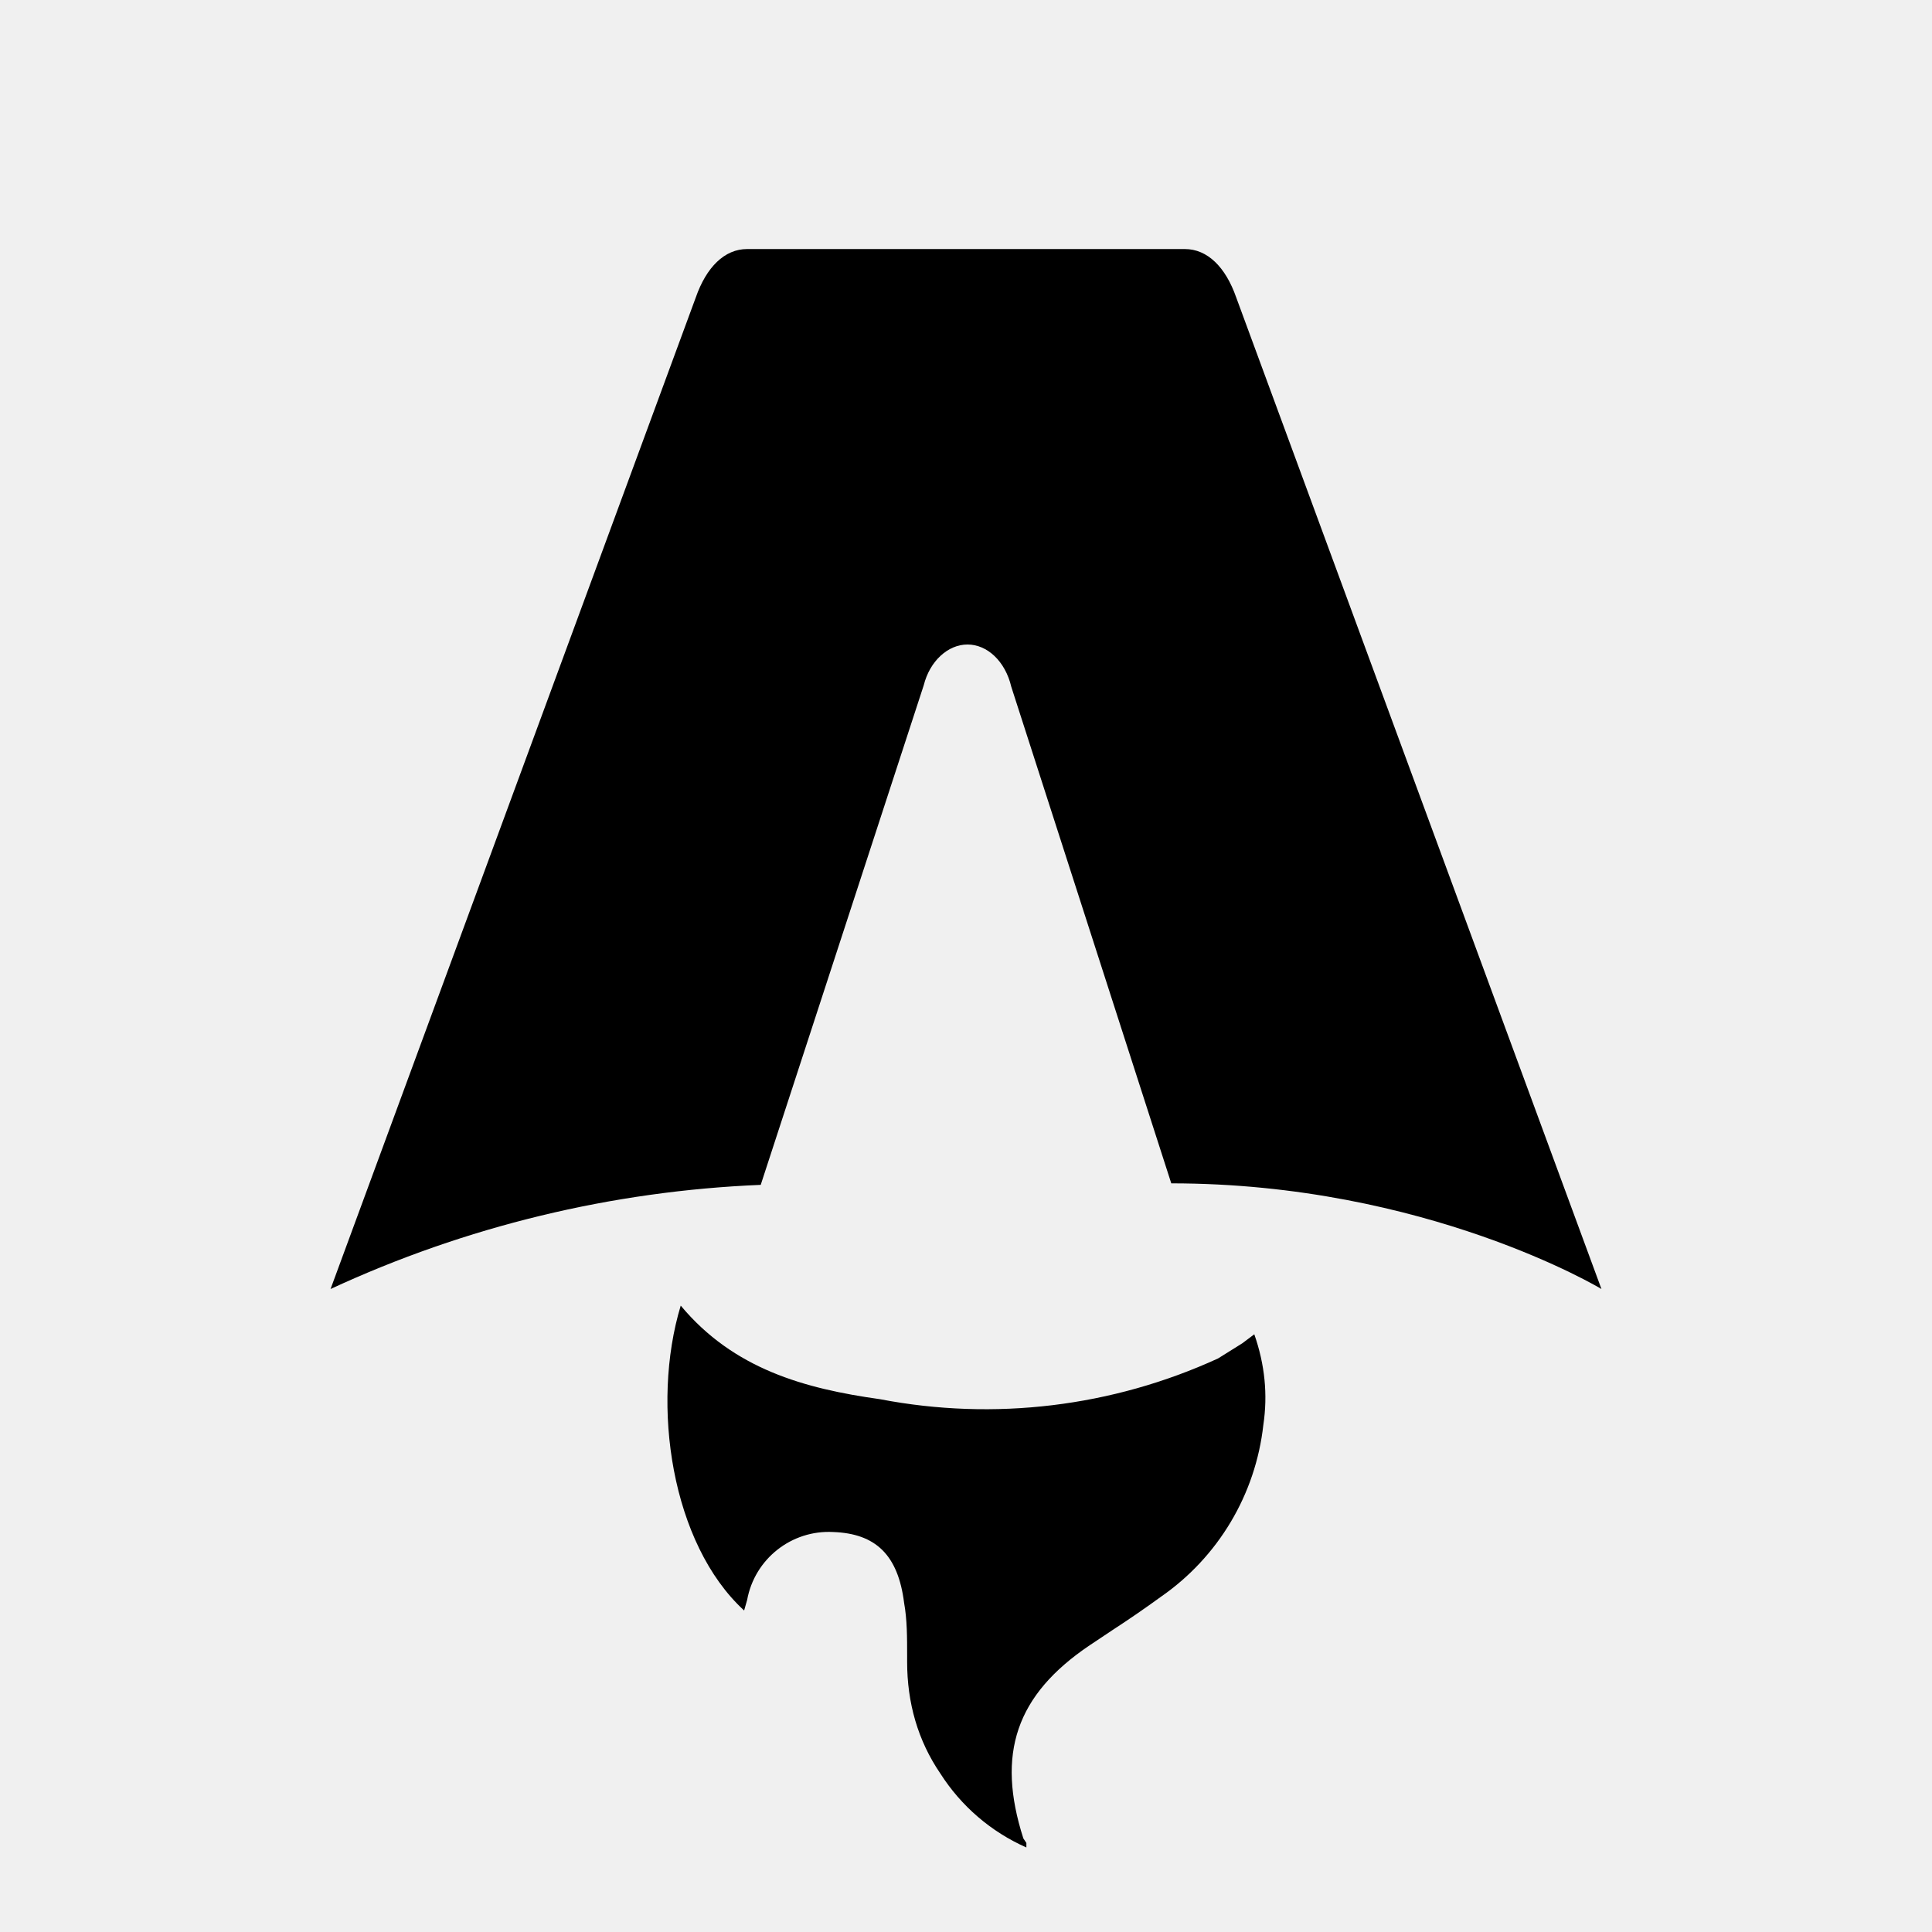
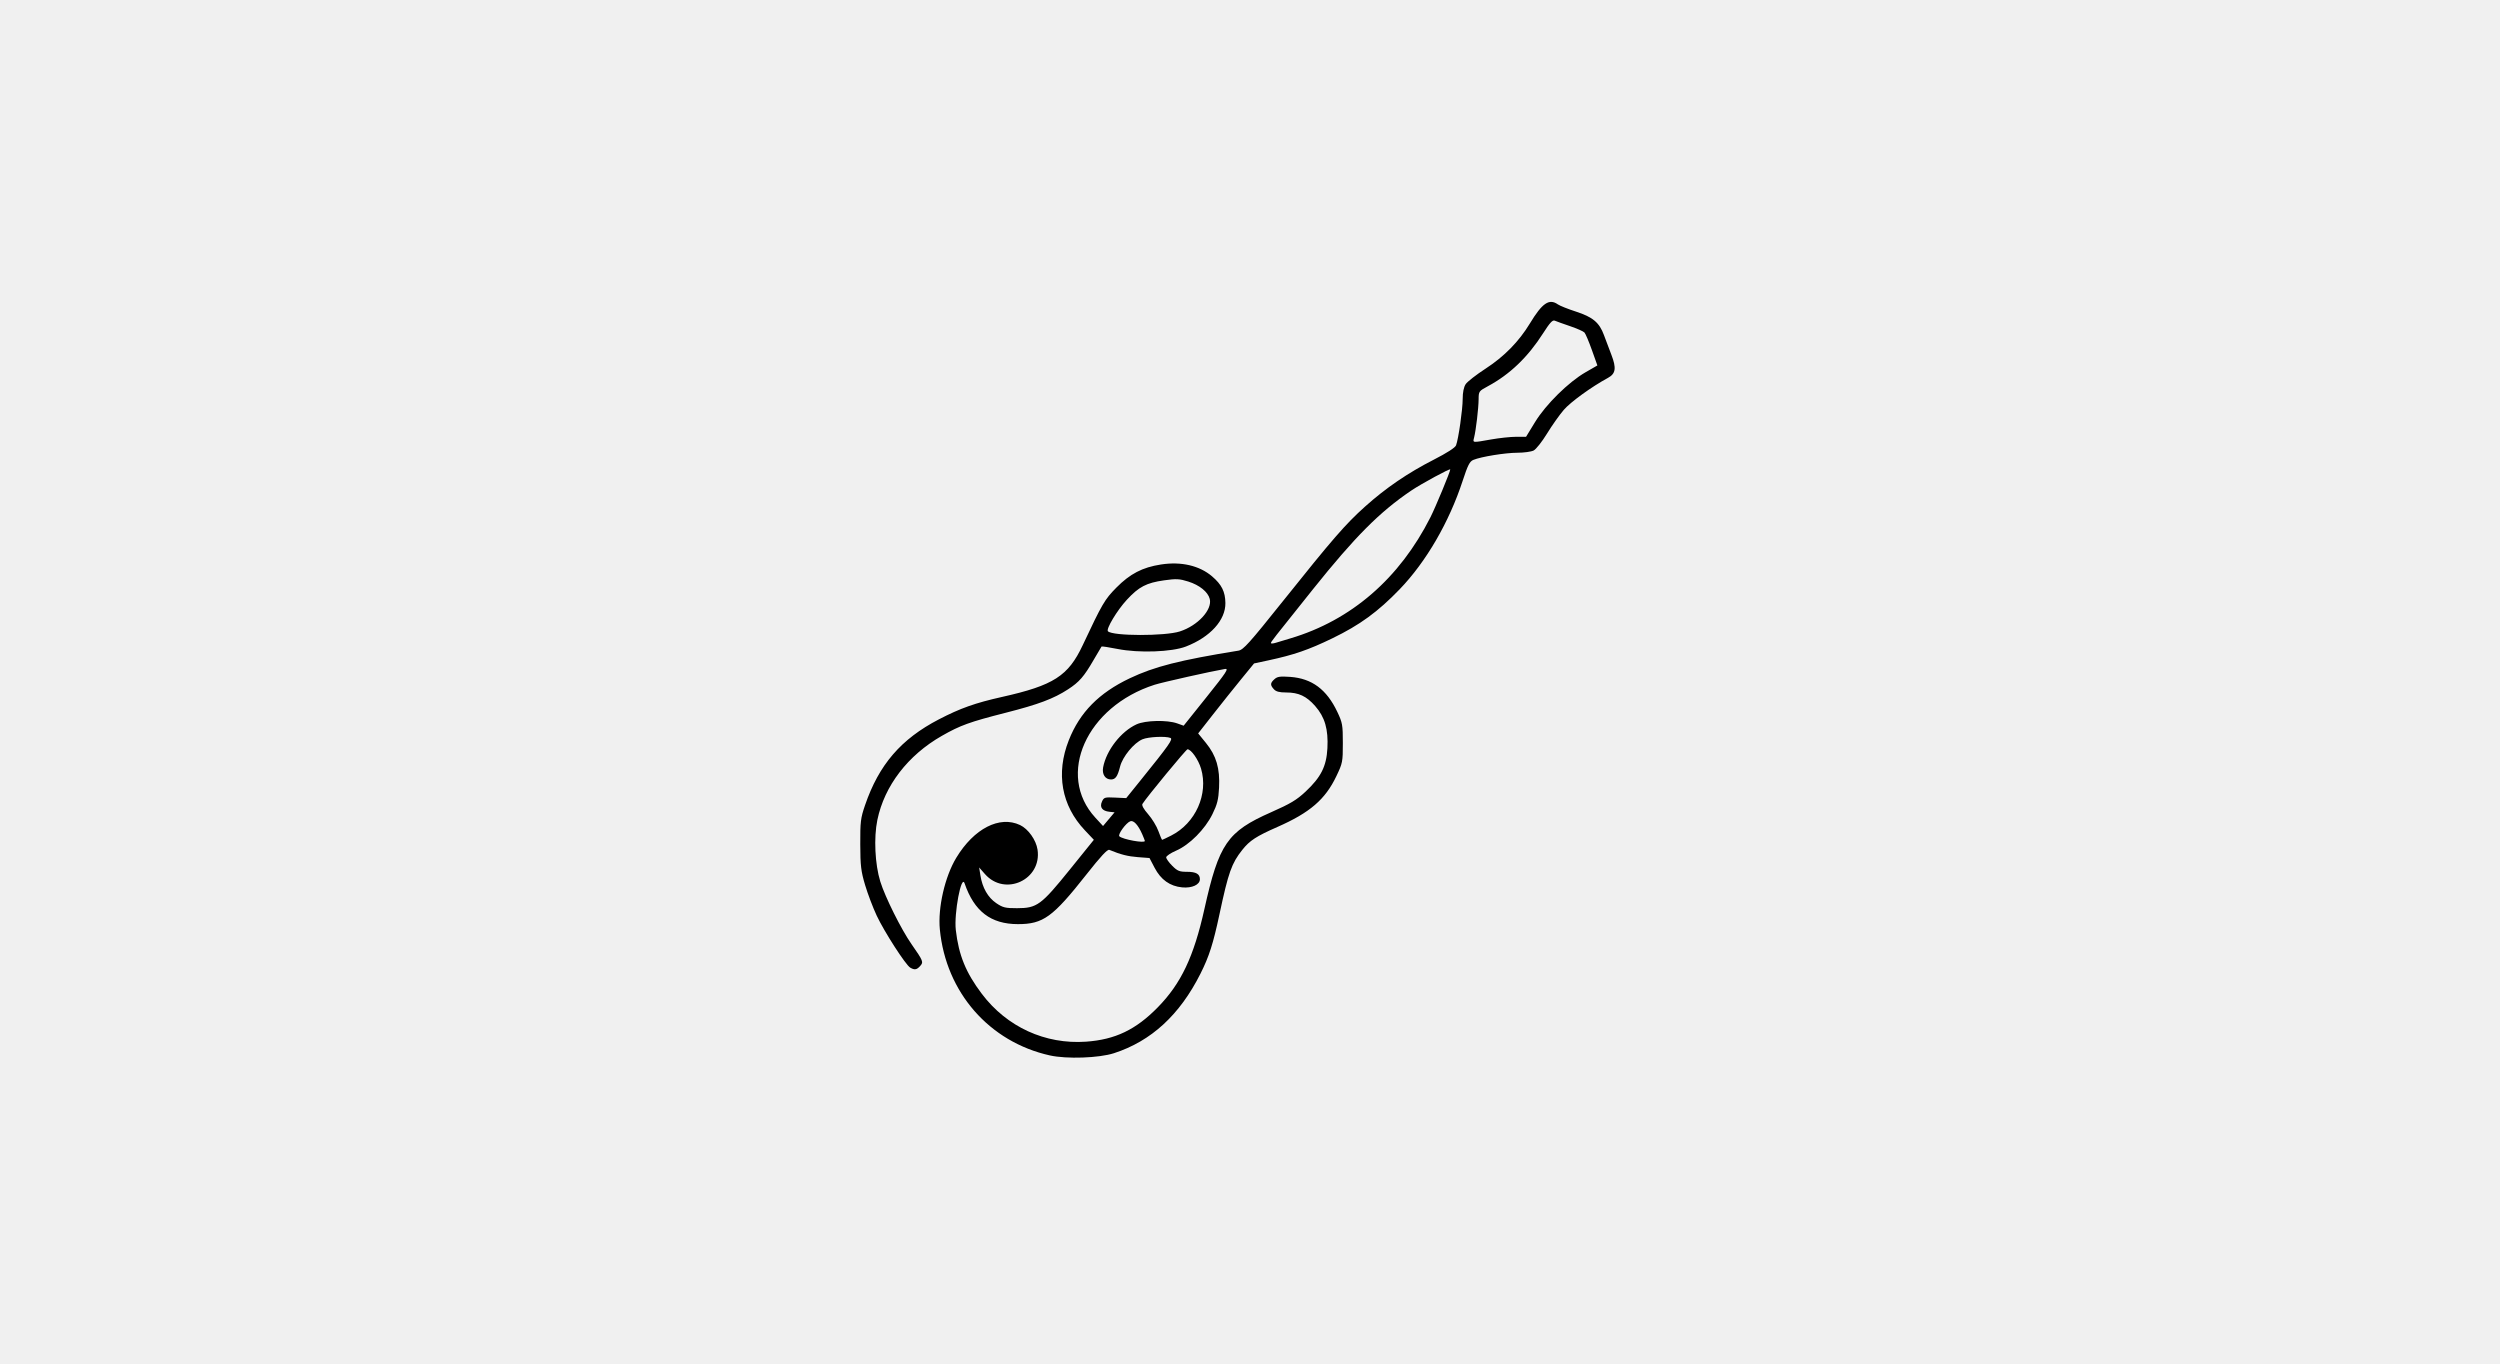
- <svg xmlns="http://www.w3.org/2000/svg" fill="none" viewBox="0 0 128 128">
-   <path d="M50.4 78.5a75.1 75.1 0 0 0-28.5 6.9l24.2-65.7c.7-2 1.9-3.2 3.4-3.2h29c1.5 0 2.7 1.2 3.4 3.2l24.2 65.7s-11.6-7-28.5-7L67 45.5c-.4-1.7-1.6-2.8-2.9-2.8-1.3 0-2.5 1.1-2.9 2.7L50.4 78.5Zm-1.1 28.2Zm-4.2-20.2c-2 6.6-.6 15.8 4.2 20.2a17.5 17.5 0 0 1 .2-.7 5.5 5.5 0 0 1 5.7-4.5c2.8.1 4.3 1.5 4.7 4.7.2 1.1.2 2.3.2 3.5v.4c0 2.7.7 5.2 2.2 7.4a13 13 0 0 0 5.7 4.9v-.3l-.2-.3c-1.8-5.6-.5-9.5 4.4-12.8l1.5-1a73 73 0 0 0 3.2-2.2 16 16 0 0 0 6.8-11.4c.3-2 .1-4-.6-6l-.8.6-1.6 1a37 37 0 0 1-22.4 2.7c-5-.7-9.7-2-13.2-6.2Z" />
-   <style>
-         path { fill: #000; }
-         @media (prefers-color-scheme: dark) {
-             path { fill: #FFF; }
-         }
-     </style>
+ <svg xmlns="http://www.w3.org/2000/svg" version="1.1" id="svg1" width="1408" height="768" viewBox="0 0 1408 768">
+   <defs id="defs1" />
+   <g id="g1">
+     <path style="fill:#000000" d="m 591.287,594.416 c -34.138,-7.604 -58.547,-35.553 -61.968,-70.957 -1.18,-12.213 2.836,-29.744 9.243,-40.339 9.977,-16.5 24.422,-23.916 35.94,-18.451 4.604,2.185 9.023,8.401 9.838,13.838 2.536,16.913 -18.34,26.611 -29.622,13.761 l -3.257,-3.71 0.706,4.471 c 1.097,6.947 4.23,12.439 8.907,15.612 3.712,2.519 5.105,2.858 11.713,2.852 11.244,-0.011 13.547,-1.695 29.729,-21.741 l 13.541,-16.774 -5.033,-5.322 c -13.216,-13.974 -16.452,-32.089 -9.071,-50.769 6.2,-15.69 16.971,-26.632 34.334,-34.878 13.892,-6.598 28.127,-10.218 61.191,-15.562 2.773,-0.448 6.041,-4.081 24.943,-27.732 28.221,-35.309 35.327,-43.494 46.351,-53.387 11.693,-10.494 24.062,-18.934 38.783,-26.464 7.449,-3.81 12.012,-6.755 12.499,-8.067 1.372,-3.693 3.724,-20.148 3.728,-26.082 0,-3.726 0.602,-6.697 1.683,-8.347 0.923,-1.409 6.003,-5.368 11.287,-8.797 10.425,-6.765 18.732,-15.25 24.899,-25.43 6.967,-11.502 10.837,-14.14 15.723,-10.717 1.118,0.783 5.717,2.616 10.22,4.074 9.468,3.065 13.182,6.187 15.757,13.243 0.955,2.618 2.836,7.599 4.179,11.07 2.906,7.509 2.446,10.638 -1.914,13.006 -9.286,5.044 -21.038,13.554 -24.888,18.023 -2.413,2.801 -6.666,8.816 -9.453,13.366 -2.787,4.55 -6.174,8.834 -7.528,9.519 -1.354,0.685 -5.459,1.252 -9.123,1.26 -6.883,0.015 -20.448,2.217 -24.838,4.031 -2.056,0.85 -3.122,2.934 -6,11.739 -7.628,23.33 -20.582,45.64 -35.482,61.106 -12.245,12.71 -22.45,20.145 -37.955,27.656 -13.352,6.467 -21.584,9.305 -35.938,12.388 l -8.125,1.745 -7.297,8.925 c -4.013,4.909 -11.096,13.775 -15.739,19.703 l -8.442,10.778 4.396,5.397 c 5.829,7.157 7.934,14.353 7.372,25.202 -0.346,6.685 -1.019,9.367 -3.735,14.882 -4.205,8.541 -12.912,17.286 -20.47,20.559 -3.054,1.322 -5.56,3.012 -5.569,3.754 -0.009,0.743 1.513,2.88 3.383,4.75 2.942,2.942 4.061,3.4 8.3,3.4 5.156,0 7.3,1.227 7.3,4.177 0,3.083 -4.45,5.13 -9.992,4.598 -6.882,-0.661 -11.989,-4.297 -15.526,-11.052 l -2.87,-5.482 -6.556,-0.502 c -5.676,-0.435 -9.688,-1.457 -16.056,-4.089 -1.07,-0.443 -4.789,3.552 -12.986,13.949 -18.896,23.969 -24.289,27.871 -38.514,27.871 -15.225,0 -24.614,-7.183 -30.029,-22.97 -1.822,-5.313 -6.022,16.979 -4.948,26.263 1.646,14.227 5.64,24.023 14.67,35.981 14.066,18.627 35.694,28.549 58.695,26.926 16.417,-1.158 28.047,-6.733 40.418,-19.374 13.098,-13.383 20.261,-28.488 26.225,-55.296 8.183,-36.784 12.901,-43.643 37.505,-54.515 10.912,-4.822 14.431,-6.924 19.447,-11.617 8.713,-8.151 11.792,-14.256 12.327,-24.447 0.563,-10.724 -1.422,-17.564 -6.905,-23.793 -4.918,-5.587 -9.298,-7.628 -16.371,-7.628 -3.79,0 -5.677,-0.502 -6.878,-1.829 -2.15,-2.375 -2.087,-3.471 0.324,-5.652 1.63,-1.475 3.19,-1.704 8.85,-1.299 12.247,0.876 20.558,7.049 26.569,19.733 2.885,6.089 3.103,7.318 3.103,17.547 0,10.591 -0.135,11.284 -3.643,18.629 -6.274,13.138 -14.891,20.56 -33.251,28.64 -11.866,5.223 -15.531,7.607 -19.67,12.799 -6.075,7.62 -7.867,12.653 -12.888,36.207 -3.571,16.75 -5.858,23.91 -10.739,33.613 -11.68,23.221 -27.678,37.935 -48.67,44.762 -8.447,2.747 -26.627,3.383 -36.138,1.265 z m 53.5,-120.794 c 0,-0.208 -0.663,-1.895 -1.472,-3.75 -2.296,-5.259 -4.879,-8.058 -6.766,-7.334 -2.403,0.922 -7.148,7.48 -6.127,8.468 1.814,1.754 14.365,4.04 14.365,2.616 z m 14.823,-3.033 c 13.738,-6.962 21.04,-23.301 16.831,-37.662 -1.486,-5.07 -5.582,-10.928 -7.641,-10.928 -0.769,0 -23.075,27.051 -25.37,30.767 -0.497,0.805 0.67,2.918 3.203,5.795 2.192,2.49 4.787,6.757 5.767,9.483 0.98,2.725 1.933,4.955 2.117,4.955 0.185,0 2.476,-1.085 5.093,-2.41 z m -34.778,-13.397 c -4.096,-0.435 -5.649,-2.573 -4.193,-5.77 1.072,-2.353 1.556,-2.499 7.397,-2.22 l 6.25,0.298 8,-9.911 c 16.217,-20.091 18.519,-23.367 16.869,-24 -2.811,-1.079 -12.392,-0.606 -15.696,0.775 -4.835,2.02 -11.226,9.804 -12.631,15.382 -1.392,5.527 -2.605,7.255 -5.094,7.255 -3.273,0 -5.183,-2.937 -4.451,-6.842 1.8,-9.594 10.098,-20.255 18.865,-24.235 4.948,-2.247 17.197,-2.528 22.811,-0.523 l 3.674,1.312 12.959,-16.195 c 11.176,-13.966 12.597,-16.134 10.326,-15.754 -7.428,1.245 -35.282,7.487 -39.633,8.882 -38.475,12.333 -55.598,50.764 -33.366,74.884 l 4.313,4.679 3.248,-3.855 3.248,-3.855 z m 101.954,-97.667 c 34.238,-10.19 61.43,-33.719 78.851,-68.23 2.917,-5.779 11.149,-25.645 11.149,-26.907 0,-0.764 -16.341,8.091 -22,11.923 -17.796,12.048 -31.625,25.939 -55.434,55.688 -22.814,28.505 -23.556,29.455 -23.561,30.18 -0.003,0.374 1.233,0.298 2.745,-0.169 1.512,-0.467 5.225,-1.586 8.25,-2.486 z M 839.787,247.5 c 4.675,-0.824 11.018,-1.498 14.095,-1.499 l 5.595,-0.001 5.047,-8.258 c 6.083,-9.954 18.828,-22.53 28.459,-28.082 l 6.663,-3.841 -3.086,-8.659 c -1.697,-4.763 -3.578,-9.205 -4.18,-9.871 -0.602,-0.667 -4.244,-2.281 -8.094,-3.588 -3.85,-1.306 -7.727,-2.698 -8.615,-3.093 -1.243,-0.552 -2.762,1.081 -6.593,7.088 -8.542,13.393 -18.706,23.148 -31.042,29.795 -5.149,2.774 -5.251,2.917 -5.281,7.42 -0.033,4.96 -1.498,17.368 -2.542,21.524 -0.758,3.019 -1.218,2.968 9.573,1.067 z M 512.649,544.982 c -2.564,-1.497 -14.632,-20.216 -18.886,-29.292 -2.114,-4.511 -5.05,-12.249 -6.525,-17.196 -2.335,-7.831 -2.689,-10.806 -2.735,-22.994 -0.048,-12.722 0.197,-14.73 2.686,-22 7.81,-22.817 20.243,-37.271 41.598,-48.361 12.028,-6.246 20.506,-9.257 35.54,-12.622 29.059,-6.504 37.294,-11.781 45.446,-29.122 11.029,-23.463 12.392,-25.794 18.983,-32.46 7.688,-7.776 14.662,-11.395 25.071,-13.01 11.451,-1.777 21.723,0.612 28.845,6.708 5.394,4.617 7.38,8.597 7.472,14.973 0.14,9.651 -8.546,19.224 -22.254,24.526 -7.981,3.087 -26.482,3.743 -38.473,1.364 -4.801,-0.953 -8.866,-1.567 -9.032,-1.365 -0.167,0.202 -2.169,3.594 -4.448,7.538 -5.424,9.383 -8.09,12.446 -14.416,16.561 -8.147,5.299 -16.627,8.485 -35.14,13.201 -20.264,5.162 -25.52,7.063 -35.929,13.001 -19.14,10.918 -32.338,28.123 -36.322,47.349 -2.072,9.998 -1.356,24.99 1.656,34.718 2.697,8.709 11.793,26.953 17.57,35.24 6.654,9.546 6.876,10.111 4.856,12.344 -1.924,2.126 -3.129,2.321 -5.563,0.899 z M 664.493,355.622 c 10.094,-3.245 18.364,-12.225 16.842,-18.288 -0.995,-3.962 -5.745,-7.808 -12.124,-9.814 -4.948,-1.556 -6.733,-1.646 -13.55,-0.682 -10.003,1.415 -14.22,3.609 -20.992,10.923 -5.521,5.963 -11.886,16.568 -10.673,17.781 2.724,2.724 32.094,2.782 40.497,0.081 z" id="path1" />
+   </g>
</svg>
